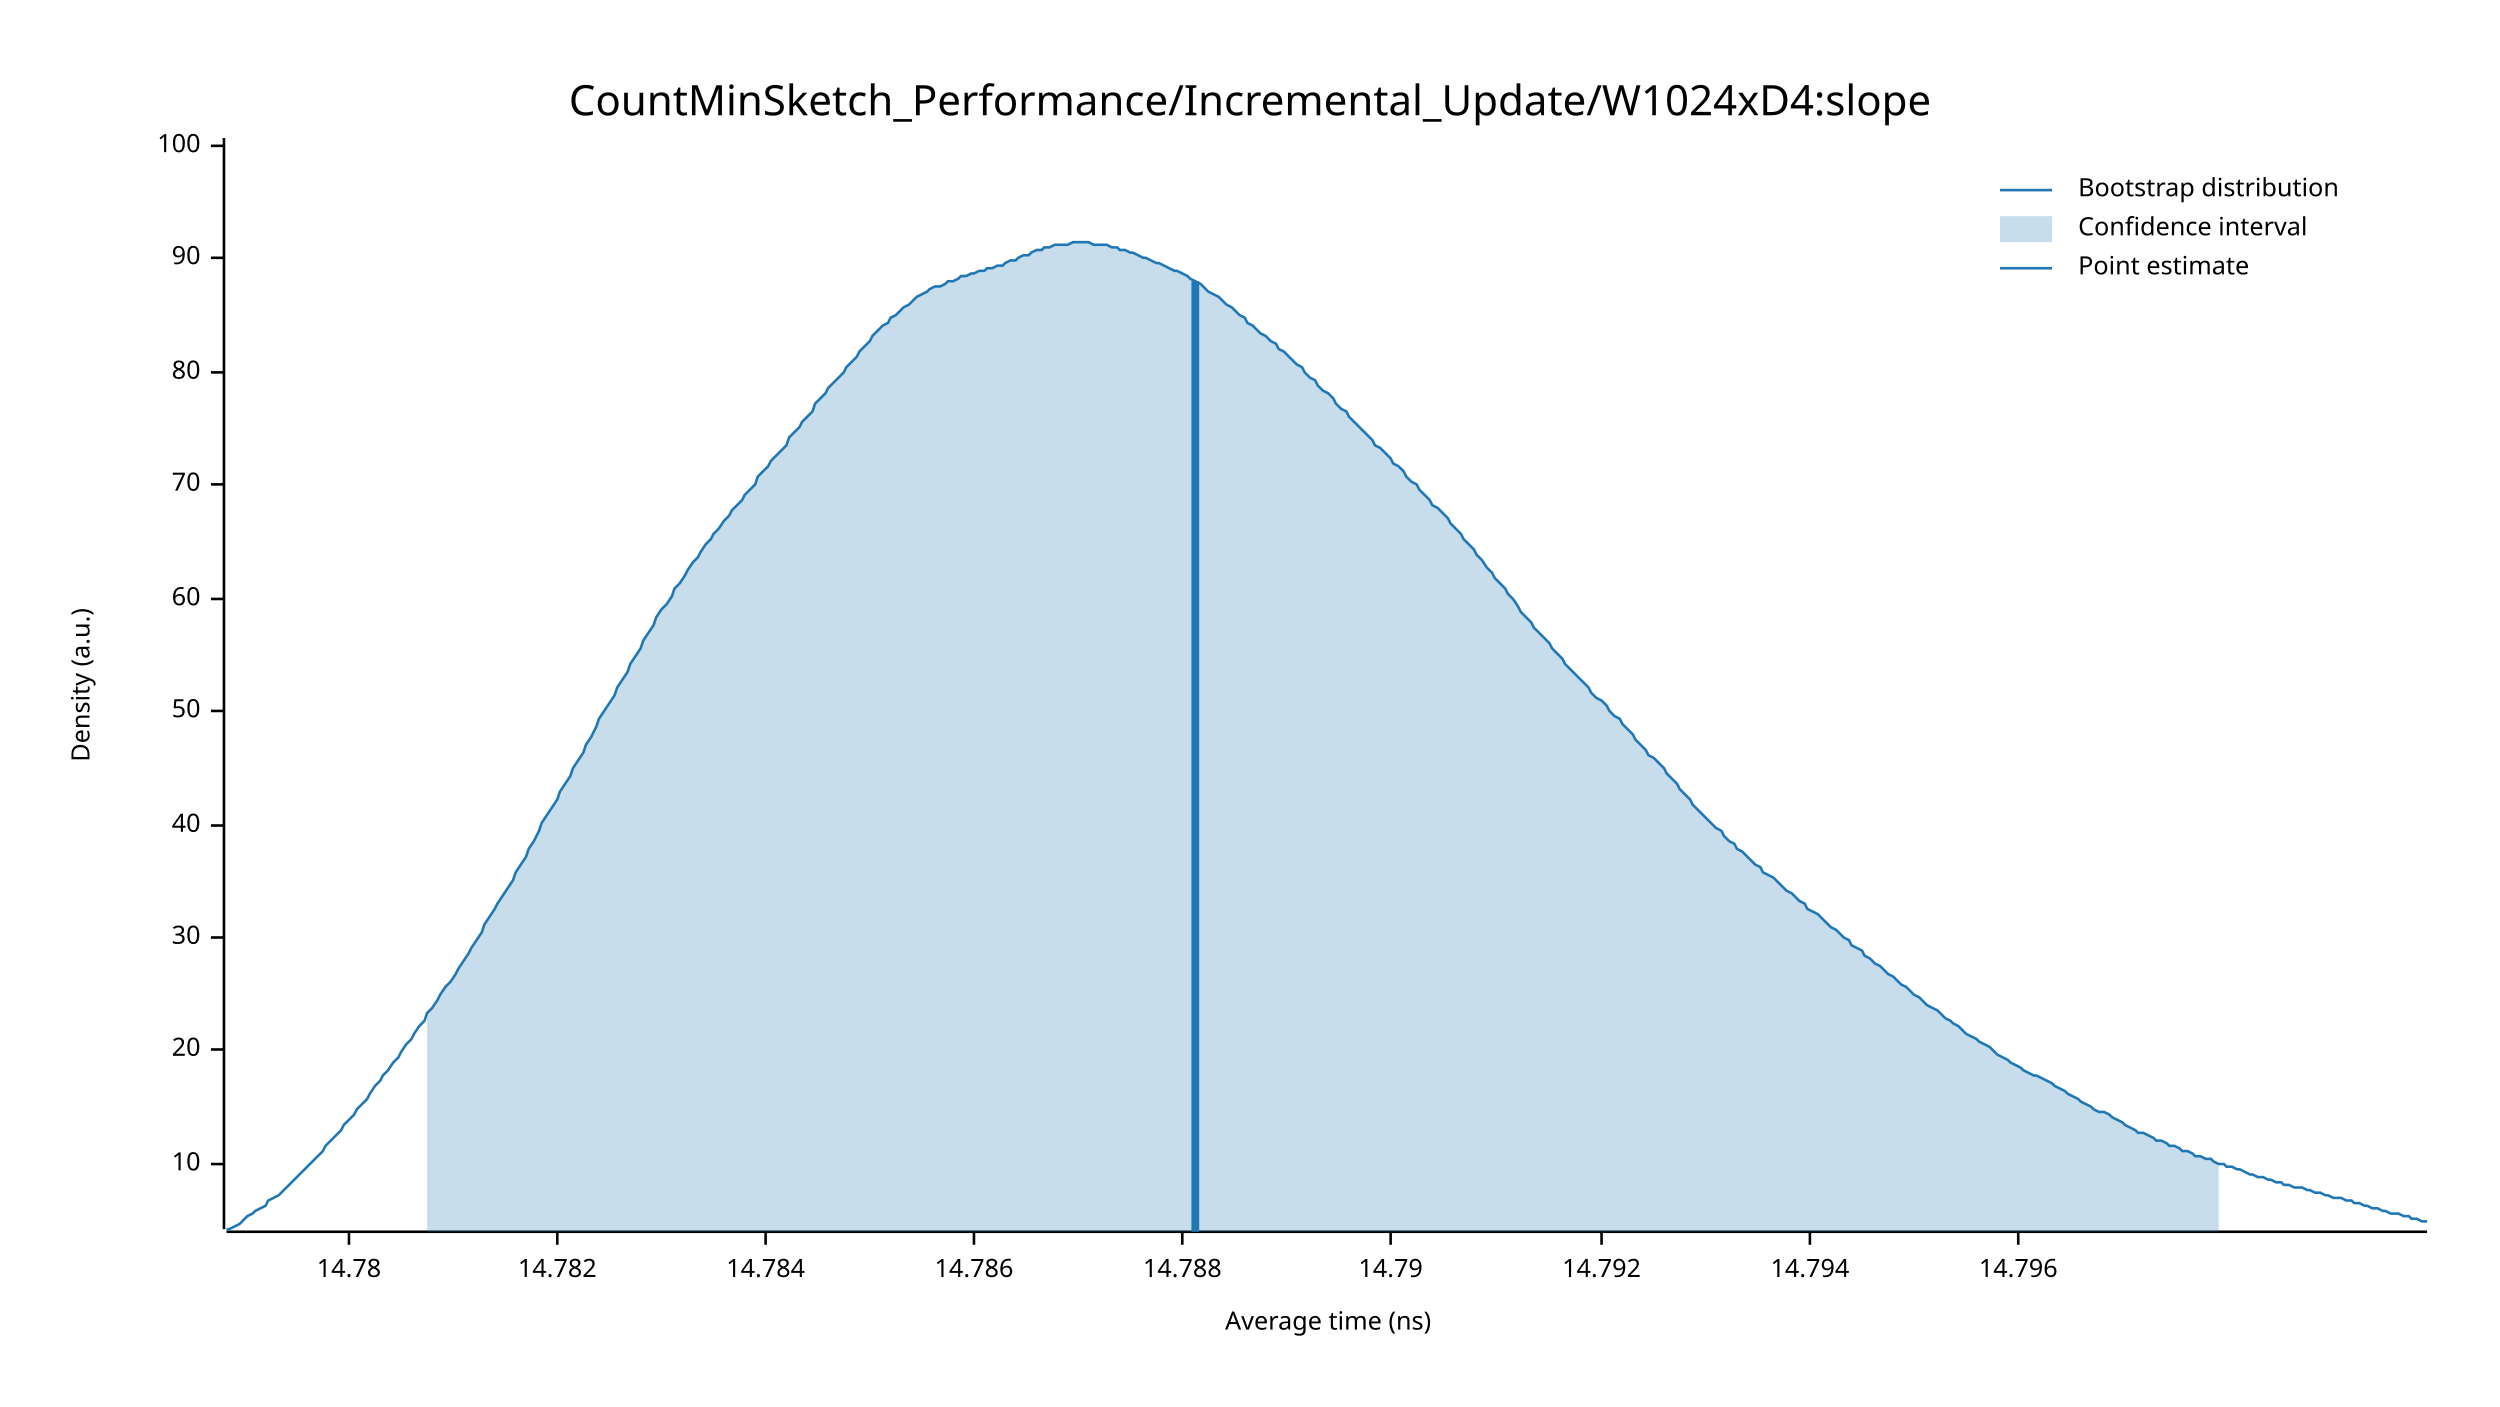
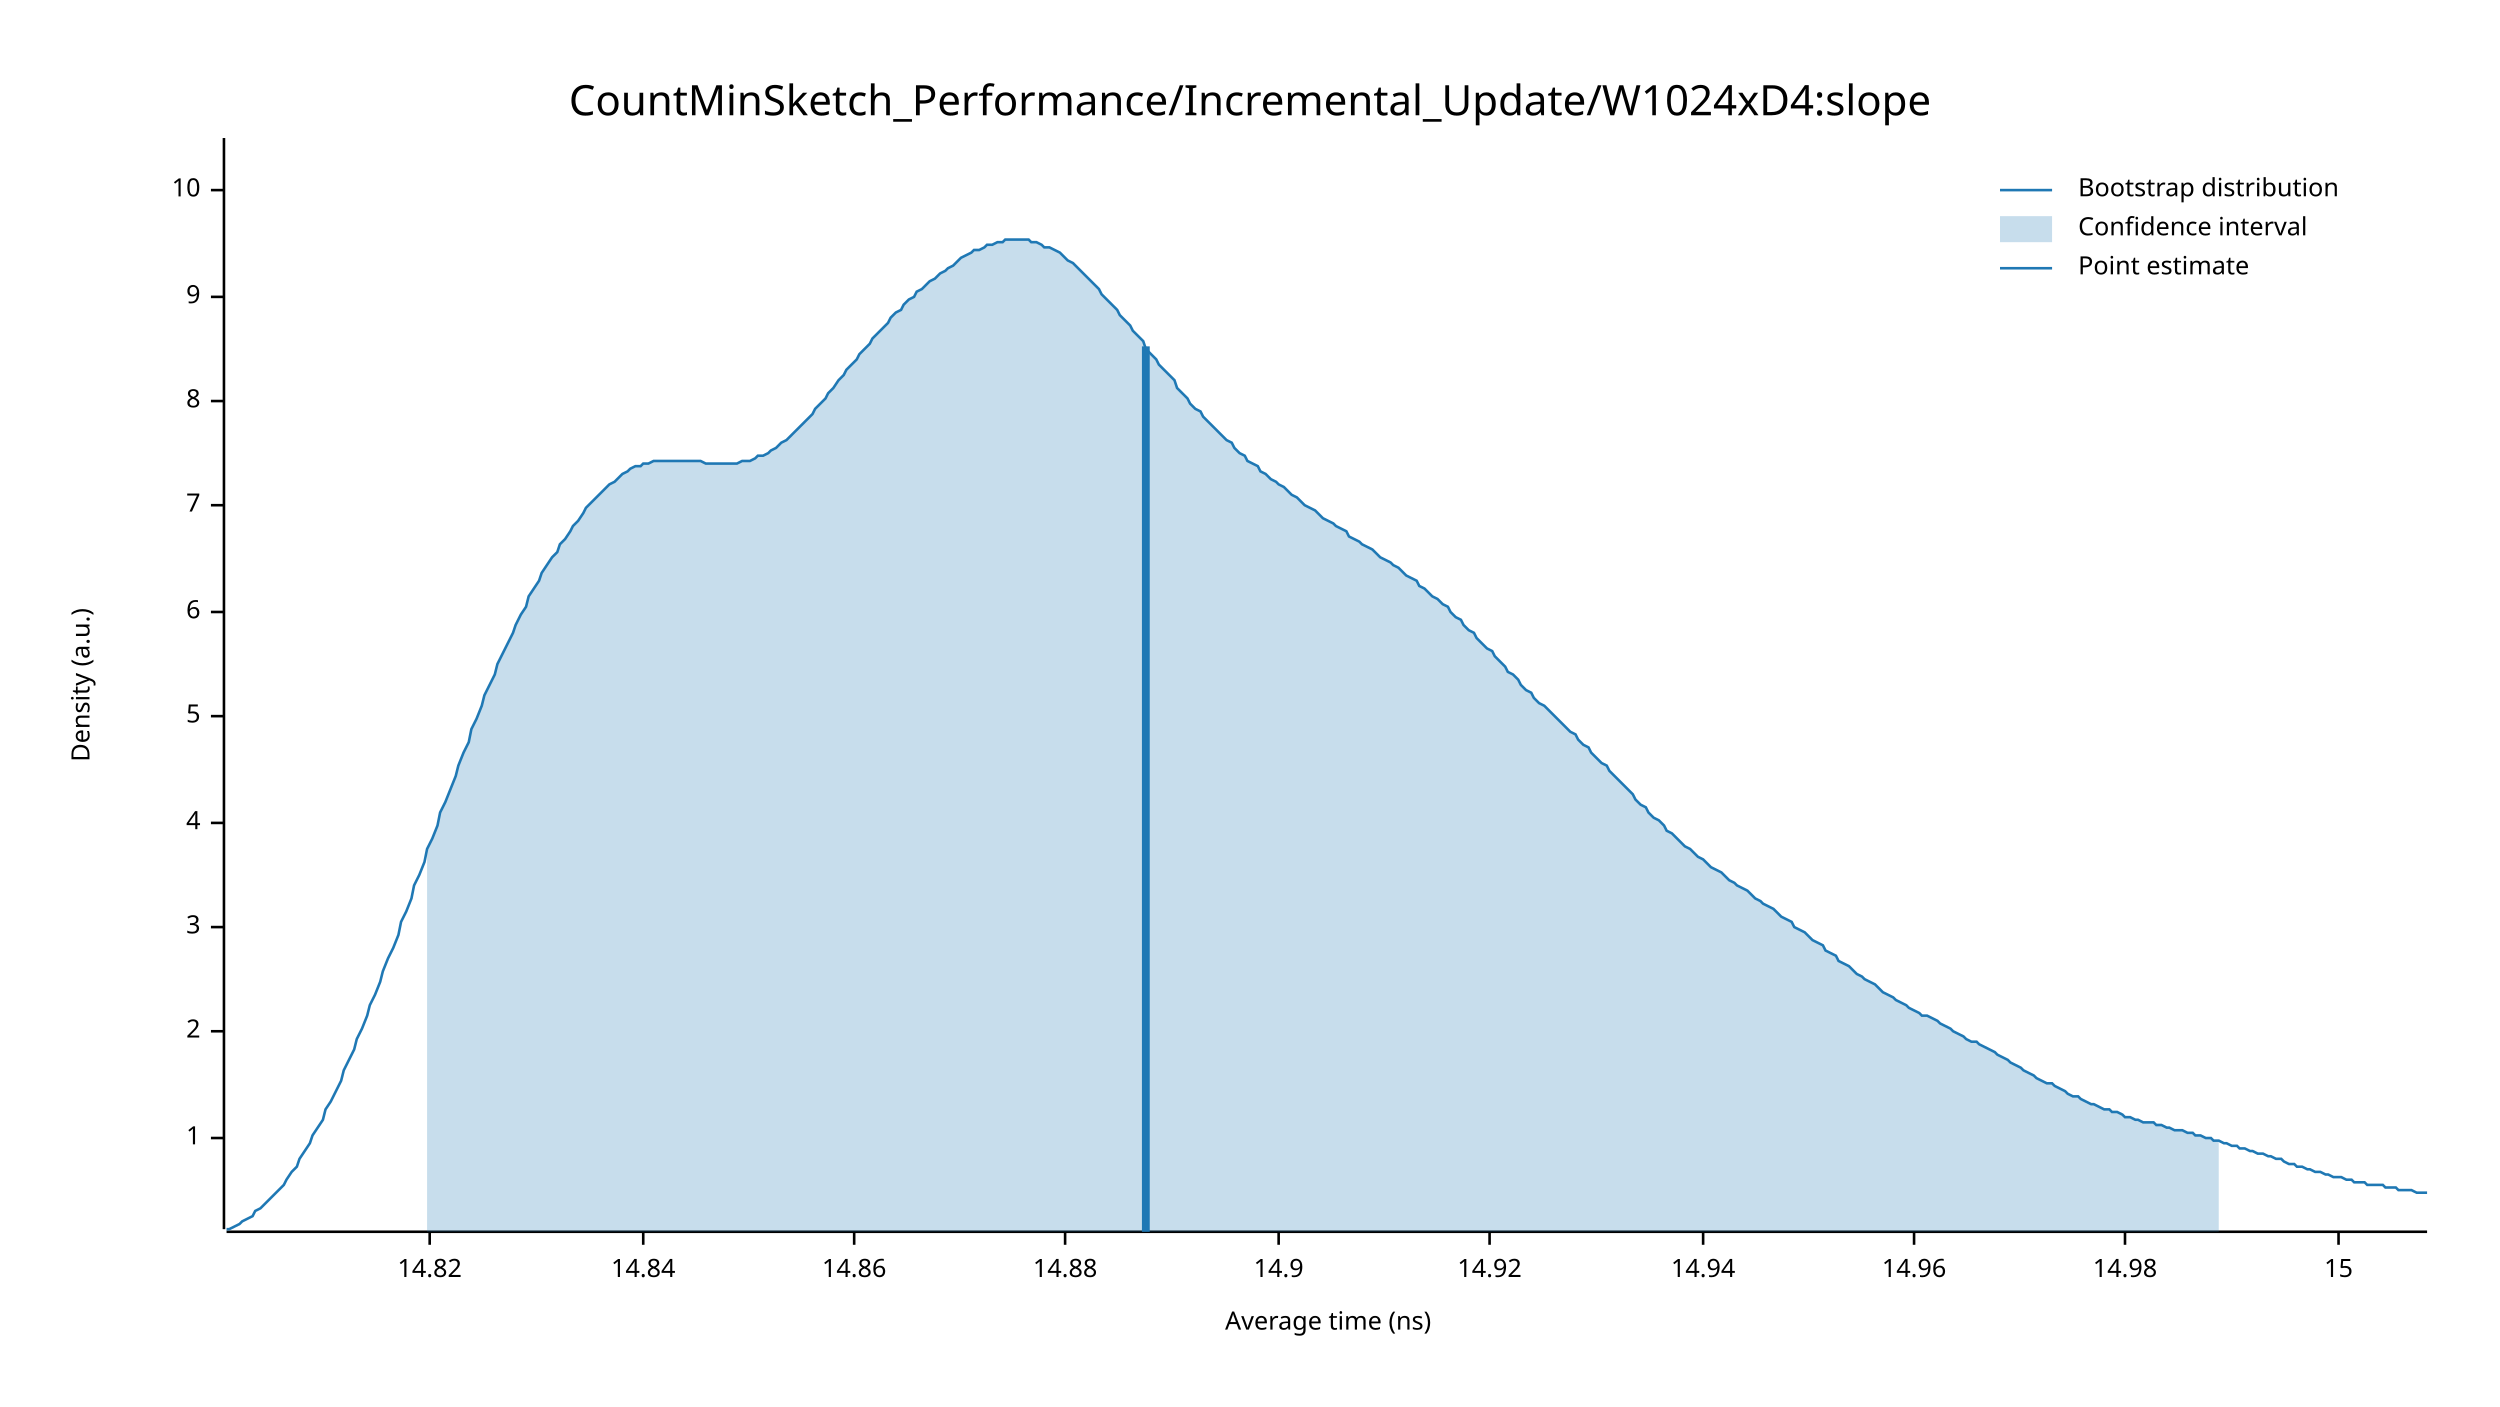
<svg xmlns="http://www.w3.org/2000/svg" width="960" height="540" viewBox="0 0 960 540">
  <text x="480" y="32" dy="0.76em" text-anchor="middle" font-family="sans-serif" font-size="16.129" opacity="1" fill="#000000">
CountMinSketch_Performance/Incremental_Update/W1024xD4:slope
</text>
  <text x="27" y="263" dy="0.76em" text-anchor="middle" font-family="sans-serif" font-size="9.677" opacity="1" fill="#000000" transform="rotate(270, 27, 263)">
Density (a.u.)
</text>
  <text x="510" y="513" dy="-0.5ex" text-anchor="middle" font-family="sans-serif" font-size="9.677" opacity="1" fill="#000000">
Average time (ns)
</text>
  <polyline fill="none" opacity="1" stroke="#000000" stroke-width="1" points="86,53 86,472 " />
-   <text x="77" y="447" dy="0.5ex" text-anchor="end" font-family="sans-serif" font-size="9.677" opacity="1" fill="#000000">
+   <text x="77" y="437" dy="0.5ex" text-anchor="end" font-family="sans-serif" font-size="9.677" opacity="1" fill="#000000">
+ 1
+ </text>
+   <polyline fill="none" opacity="1" stroke="#000000" stroke-width="1" points="81,437 86,437 " />
+   <text x="77" y="396" dy="0.5ex" text-anchor="end" font-family="sans-serif" font-size="9.677" opacity="1" fill="#000000">
+ 2
+ </text>
+   <polyline fill="none" opacity="1" stroke="#000000" stroke-width="1" points="81,396 86,396 " />
+   <text x="77" y="356" dy="0.5ex" text-anchor="end" font-family="sans-serif" font-size="9.677" opacity="1" fill="#000000">
+ 3
+ </text>
+   <polyline fill="none" opacity="1" stroke="#000000" stroke-width="1" points="81,356 86,356 " />
+   <text x="77" y="316" dy="0.5ex" text-anchor="end" font-family="sans-serif" font-size="9.677" opacity="1" fill="#000000">
+ 4
+ </text>
+   <polyline fill="none" opacity="1" stroke="#000000" stroke-width="1" points="81,316 86,316 " />
+   <text x="77" y="275" dy="0.5ex" text-anchor="end" font-family="sans-serif" font-size="9.677" opacity="1" fill="#000000">
+ 5
+ </text>
+   <polyline fill="none" opacity="1" stroke="#000000" stroke-width="1" points="81,275 86,275 " />
+   <text x="77" y="235" dy="0.5ex" text-anchor="end" font-family="sans-serif" font-size="9.677" opacity="1" fill="#000000">
+ 6
+ </text>
+   <polyline fill="none" opacity="1" stroke="#000000" stroke-width="1" points="81,235 86,235 " />
+   <text x="77" y="194" dy="0.5ex" text-anchor="end" font-family="sans-serif" font-size="9.677" opacity="1" fill="#000000">
+ 7
+ </text>
+   <polyline fill="none" opacity="1" stroke="#000000" stroke-width="1" points="81,194 86,194 " />
+   <text x="77" y="154" dy="0.5ex" text-anchor="end" font-family="sans-serif" font-size="9.677" opacity="1" fill="#000000">
+ 8
+ </text>
+   <polyline fill="none" opacity="1" stroke="#000000" stroke-width="1" points="81,154 86,154 " />
+   <text x="77" y="114" dy="0.5ex" text-anchor="end" font-family="sans-serif" font-size="9.677" opacity="1" fill="#000000">
+ 9
+ </text>
+   <polyline fill="none" opacity="1" stroke="#000000" stroke-width="1" points="81,114 86,114 " />
+   <text x="77" y="73" dy="0.5ex" text-anchor="end" font-family="sans-serif" font-size="9.677" opacity="1" fill="#000000">
10
</text>
-   <polyline fill="none" opacity="1" stroke="#000000" stroke-width="1" points="81,447 86,447 " />
-   <text x="77" y="403" dy="0.5ex" text-anchor="end" font-family="sans-serif" font-size="9.677" opacity="1" fill="#000000">
- 20
+   <polyline fill="none" opacity="1" stroke="#000000" stroke-width="1" points="81,73 86,73 " />
+   <polyline fill="none" opacity="1" stroke="#000000" stroke-width="1" points="87,473 932,473 " />
+   <text x="165" y="483" dy="0.76em" text-anchor="middle" font-family="sans-serif" font-size="9.677" opacity="1" fill="#000000">
+ 14.82
</text>
-   <polyline fill="none" opacity="1" stroke="#000000" stroke-width="1" points="81,403 86,403 " />
-   <text x="77" y="360" dy="0.5ex" text-anchor="end" font-family="sans-serif" font-size="9.677" opacity="1" fill="#000000">
- 30
+   <polyline fill="none" opacity="1" stroke="#000000" stroke-width="1" points="165,473 165,478 " />
+   <text x="247" y="483" dy="0.76em" text-anchor="middle" font-family="sans-serif" font-size="9.677" opacity="1" fill="#000000">
+ 14.84
</text>
-   <polyline fill="none" opacity="1" stroke="#000000" stroke-width="1" points="81,360 86,360 " />
-   <text x="77" y="317" dy="0.5ex" text-anchor="end" font-family="sans-serif" font-size="9.677" opacity="1" fill="#000000">
- 40
+   <polyline fill="none" opacity="1" stroke="#000000" stroke-width="1" points="247,473 247,478 " />
+   <text x="328" y="483" dy="0.76em" text-anchor="middle" font-family="sans-serif" font-size="9.677" opacity="1" fill="#000000">
+ 14.86
</text>
-   <polyline fill="none" opacity="1" stroke="#000000" stroke-width="1" points="81,317 86,317 " />
-   <text x="77" y="273" dy="0.5ex" text-anchor="end" font-family="sans-serif" font-size="9.677" opacity="1" fill="#000000">
- 50
+   <polyline fill="none" opacity="1" stroke="#000000" stroke-width="1" points="328,473 328,478 " />
+   <text x="409" y="483" dy="0.76em" text-anchor="middle" font-family="sans-serif" font-size="9.677" opacity="1" fill="#000000">
+ 14.88
</text>
-   <polyline fill="none" opacity="1" stroke="#000000" stroke-width="1" points="81,273 86,273 " />
-   <text x="77" y="230" dy="0.5ex" text-anchor="end" font-family="sans-serif" font-size="9.677" opacity="1" fill="#000000">
- 60
+   <polyline fill="none" opacity="1" stroke="#000000" stroke-width="1" points="409,473 409,478 " />
+   <text x="491" y="483" dy="0.76em" text-anchor="middle" font-family="sans-serif" font-size="9.677" opacity="1" fill="#000000">
+ 14.9
</text>
-   <polyline fill="none" opacity="1" stroke="#000000" stroke-width="1" points="81,230 86,230 " />
-   <text x="77" y="186" dy="0.5ex" text-anchor="end" font-family="sans-serif" font-size="9.677" opacity="1" fill="#000000">
- 70
+   <polyline fill="none" opacity="1" stroke="#000000" stroke-width="1" points="491,473 491,478 " />
+   <text x="572" y="483" dy="0.76em" text-anchor="middle" font-family="sans-serif" font-size="9.677" opacity="1" fill="#000000">
+ 14.92
</text>
-   <polyline fill="none" opacity="1" stroke="#000000" stroke-width="1" points="81,186 86,186 " />
-   <text x="77" y="143" dy="0.5ex" text-anchor="end" font-family="sans-serif" font-size="9.677" opacity="1" fill="#000000">
- 80
+   <polyline fill="none" opacity="1" stroke="#000000" stroke-width="1" points="572,473 572,478 " />
+   <text x="654" y="483" dy="0.76em" text-anchor="middle" font-family="sans-serif" font-size="9.677" opacity="1" fill="#000000">
+ 14.94
</text>
-   <polyline fill="none" opacity="1" stroke="#000000" stroke-width="1" points="81,143 86,143 " />
-   <text x="77" y="99" dy="0.5ex" text-anchor="end" font-family="sans-serif" font-size="9.677" opacity="1" fill="#000000">
- 90
+   <polyline fill="none" opacity="1" stroke="#000000" stroke-width="1" points="654,473 654,478 " />
+   <text x="735" y="483" dy="0.76em" text-anchor="middle" font-family="sans-serif" font-size="9.677" opacity="1" fill="#000000">
+ 14.96
</text>
-   <polyline fill="none" opacity="1" stroke="#000000" stroke-width="1" points="81,99 86,99 " />
-   <text x="77" y="56" dy="0.5ex" text-anchor="end" font-family="sans-serif" font-size="9.677" opacity="1" fill="#000000">
- 100
+   <polyline fill="none" opacity="1" stroke="#000000" stroke-width="1" points="735,473 735,478 " />
+   <text x="816" y="483" dy="0.76em" text-anchor="middle" font-family="sans-serif" font-size="9.677" opacity="1" fill="#000000">
+ 14.98
</text>
-   <polyline fill="none" opacity="1" stroke="#000000" stroke-width="1" points="81,56 86,56 " />
-   <polyline fill="none" opacity="1" stroke="#000000" stroke-width="1" points="87,473 932,473 " />
-   <text x="134" y="483" dy="0.76em" text-anchor="middle" font-family="sans-serif" font-size="9.677" opacity="1" fill="#000000">
- 14.78
+   <polyline fill="none" opacity="1" stroke="#000000" stroke-width="1" points="816,473 816,478 " />
+   <text x="898" y="483" dy="0.76em" text-anchor="middle" font-family="sans-serif" font-size="9.677" opacity="1" fill="#000000">
+ 15
</text>
-   <polyline fill="none" opacity="1" stroke="#000000" stroke-width="1" points="134,473 134,478 " />
-   <text x="214" y="483" dy="0.76em" text-anchor="middle" font-family="sans-serif" font-size="9.677" opacity="1" fill="#000000">
- 14.782
- </text>
-   <polyline fill="none" opacity="1" stroke="#000000" stroke-width="1" points="214,473 214,478 " />
-   <text x="294" y="483" dy="0.76em" text-anchor="middle" font-family="sans-serif" font-size="9.677" opacity="1" fill="#000000">
- 14.784
- </text>
-   <polyline fill="none" opacity="1" stroke="#000000" stroke-width="1" points="294,473 294,478 " />
-   <text x="374" y="483" dy="0.76em" text-anchor="middle" font-family="sans-serif" font-size="9.677" opacity="1" fill="#000000">
- 14.786
- </text>
-   <polyline fill="none" opacity="1" stroke="#000000" stroke-width="1" points="374,473 374,478 " />
-   <text x="454" y="483" dy="0.76em" text-anchor="middle" font-family="sans-serif" font-size="9.677" opacity="1" fill="#000000">
- 14.788
- </text>
-   <polyline fill="none" opacity="1" stroke="#000000" stroke-width="1" points="454,473 454,478 " />
-   <text x="534" y="483" dy="0.76em" text-anchor="middle" font-family="sans-serif" font-size="9.677" opacity="1" fill="#000000">
- 14.79
- </text>
-   <polyline fill="none" opacity="1" stroke="#000000" stroke-width="1" points="534,473 534,478 " />
-   <text x="615" y="483" dy="0.76em" text-anchor="middle" font-family="sans-serif" font-size="9.677" opacity="1" fill="#000000">
- 14.792
- </text>
-   <polyline fill="none" opacity="1" stroke="#000000" stroke-width="1" points="615,473 615,478 " />
-   <text x="695" y="483" dy="0.76em" text-anchor="middle" font-family="sans-serif" font-size="9.677" opacity="1" fill="#000000">
- 14.794
- </text>
-   <polyline fill="none" opacity="1" stroke="#000000" stroke-width="1" points="695,473 695,478 " />
-   <text x="775" y="483" dy="0.76em" text-anchor="middle" font-family="sans-serif" font-size="9.677" opacity="1" fill="#000000">
- 14.796
- </text>
-   <polyline fill="none" opacity="1" stroke="#000000" stroke-width="1" points="775,473 775,478 " />
-   <polyline fill="none" opacity="1" stroke="#1F78B4" stroke-width="1" points="87,472 88,472 90,471 92,470 93,469 95,467 97,466 98,465 100,464 102,463 103,461 105,460 107,459 109,457 110,456 112,454 114,452 115,451 117,449 119,447 120,446 122,444 124,442 125,440 127,438 129,436 131,434 132,432 134,430 136,428 137,426 139,424 141,422 142,420 144,417 146,415 147,413 149,411 151,408 153,406 154,404 156,401 158,399 159,397 161,394 163,392 164,389 166,387 168,384 169,382 171,379 173,377 175,374 176,372 178,369 180,366 181,364 183,361 185,358 186,355 188,352 190,349 191,347 193,344 195,341 197,338 198,335 200,332 202,329 203,326 205,323 207,319 208,316 210,313 212,310 214,307 215,304 217,301 219,298 220,295 222,292 224,289 225,286 227,283 229,279 230,276 232,273 234,270 236,267 237,264 239,261 241,258 242,255 244,252 246,249 247,246 249,243 251,240 252,237 254,234 256,232 258,229 259,226 261,224 263,221 264,219 266,216 268,214 269,212 271,209 273,207 274,205 276,203 278,200 280,198 281,196 283,194 285,192 286,190 288,188 290,186 291,183 293,181 295,179 296,177 298,175 300,173 302,171 303,168 305,166 307,164 308,162 310,160 312,158 313,155 315,153 317,151 318,149 320,147 322,145 324,143 325,141 327,139 329,137 330,135 332,133 334,131 335,129 337,127 339,125 341,124 342,122 344,121 346,119 347,118 349,117 351,115 352,114 354,113 356,112 357,111 359,110 361,110 363,109 364,108 366,108 368,107 369,106 371,106 373,105 374,105 376,104 378,104 379,103 381,103 383,102 385,102 386,101 388,100 390,100 391,99 393,98 395,98 396,97 398,96 400,96 401,95 403,95 405,94 407,94 408,94 410,94 412,93 413,93 415,93 417,93 418,93 420,94 422,94 423,94 425,94 427,95 429,95 430,96 432,96 434,97 435,97 437,98 439,99 440,99 442,100 444,101 445,101 447,102 449,103 451,104 452,104 454,105 456,106 457,107 459,108 461,109 462,110 464,112 466,113 468,114 469,115 471,117 473,118 474,119 476,121 478,122 479,124 481,125 483,127 484,128 486,129 488,131 490,132 491,134 493,135 495,137 496,138 498,140 500,141 501,143 503,145 505,146 506,148 508,150 510,151 512,153 513,155 515,157 517,158 518,160 520,162 522,164 523,165 525,167 527,169 528,171 530,172 532,174 534,176 535,178 537,179 539,181 540,183 542,185 544,186 545,188 547,190 549,192 550,194 552,195 554,197 556,199 557,201 559,203 561,205 562,207 564,209 566,211 567,213 569,215 571,218 573,220 574,222 576,224 578,226 579,228 581,230 583,233 584,235 586,237 588,239 589,241 591,243 593,245 595,247 596,249 598,251 600,253 601,255 603,257 605,259 606,260 608,262 610,264 611,266 613,268 615,269 617,271 618,273 620,275 622,276 623,278 625,280 627,282 628,284 630,286 632,288 633,290 635,291 637,293 639,295 640,297 642,299 644,301 645,303 647,305 649,307 650,309 652,311 654,313 655,314 657,316 659,318 661,319 662,321 664,323 666,324 667,326 669,327 671,329 672,330 674,332 676,333 677,335 679,336 681,337 683,339 684,340 686,342 688,343 689,344 691,346 693,347 694,349 696,350 698,351 700,353 701,354 703,356 705,357 706,358 708,360 710,361 711,363 713,364 715,365 716,367 718,368 720,370 722,371 723,372 725,374 727,375 728,376 730,378 732,379 733,380 735,382 737,383 738,384 740,386 742,387 744,388 745,389 747,391 749,392 750,393 752,394 754,396 755,397 757,398 759,399 760,400 762,401 764,402 766,404 767,405 769,406 771,407 772,408 774,409 776,410 777,411 779,412 781,413 782,413 784,414 786,415 788,416 789,417 791,418 793,419 794,420 796,421 798,422 799,423 801,424 803,425 804,426 806,427 808,427 810,428 811,429 813,430 815,431 816,432 818,433 820,434 821,435 823,435 825,436 827,437 828,438 830,438 832,439 833,440 835,440 837,441 838,442 840,442 842,443 843,444 845,444 847,445 849,445 850,446 852,447 854,447 855,448 857,448 859,449 860,449 862,450 864,451 865,451 867,452 869,452 871,453 872,453 874,454 876,454 877,455 879,455 881,456 882,456 884,456 886,457 887,457 889,458 891,458 893,459 894,459 896,460 898,460 899,460 901,461 903,461 904,462 906,462 908,463 909,463 911,464 913,464 915,465 916,465 918,466 920,466 921,466 923,467 925,467 926,468 928,468 930,469 932,469 " />
-   <polygon opacity="0.25" fill="#1F78B4" points="164,389 166,387 168,384 169,382 171,379 173,377 175,374 176,372 178,369 180,366 181,364 183,361 185,358 186,355 188,352 190,349 191,347 193,344 195,341 197,338 198,335 200,332 202,329 203,326 205,323 207,319 208,316 210,313 212,310 214,307 215,304 217,301 219,298 220,295 222,292 224,289 225,286 227,283 229,279 230,276 232,273 234,270 236,267 237,264 239,261 241,258 242,255 244,252 246,249 247,246 249,243 251,240 252,237 254,234 256,232 258,229 259,226 261,224 263,221 264,219 266,216 268,214 269,212 271,209 273,207 274,205 276,203 278,200 280,198 281,196 283,194 285,192 286,190 288,188 290,186 291,183 293,181 295,179 296,177 298,175 300,173 302,171 303,168 305,166 307,164 308,162 310,160 312,158 313,155 315,153 317,151 318,149 320,147 322,145 324,143 325,141 327,139 329,137 330,135 332,133 334,131 335,129 337,127 339,125 341,124 342,122 344,121 346,119 347,118 349,117 351,115 352,114 354,113 356,112 357,111 359,110 361,110 363,109 364,108 366,108 368,107 369,106 371,106 373,105 374,105 376,104 378,104 379,103 381,103 383,102 385,102 386,101 388,100 390,100 391,99 393,98 395,98 396,97 398,96 400,96 401,95 403,95 405,94 407,94 408,94 410,94 412,93 413,93 415,93 417,93 418,93 420,94 422,94 423,94 425,94 427,95 429,95 430,96 432,96 434,97 435,97 437,98 439,99 440,99 442,100 444,101 445,101 447,102 449,103 451,104 452,104 454,105 456,106 457,107 459,108 461,109 462,110 464,112 466,113 468,114 469,115 471,117 473,118 474,119 476,121 478,122 479,124 481,125 483,127 484,128 486,129 488,131 490,132 491,134 493,135 495,137 496,138 498,140 500,141 501,143 503,145 505,146 506,148 508,150 510,151 512,153 513,155 515,157 517,158 518,160 520,162 522,164 523,165 525,167 527,169 528,171 530,172 532,174 534,176 535,178 537,179 539,181 540,183 542,185 544,186 545,188 547,190 549,192 550,194 552,195 554,197 556,199 557,201 559,203 561,205 562,207 564,209 566,211 567,213 569,215 571,218 573,220 574,222 576,224 578,226 579,228 581,230 583,233 584,235 586,237 588,239 589,241 591,243 593,245 595,247 596,249 598,251 600,253 601,255 603,257 605,259 606,260 608,262 610,264 611,266 613,268 615,269 617,271 618,273 620,275 622,276 623,278 625,280 627,282 628,284 630,286 632,288 633,290 635,291 637,293 639,295 640,297 642,299 644,301 645,303 647,305 649,307 650,309 652,311 654,313 655,314 657,316 659,318 661,319 662,321 664,323 666,324 667,326 669,327 671,329 672,330 674,332 676,333 677,335 679,336 681,337 683,339 684,340 686,342 688,343 689,344 691,346 693,347 694,349 696,350 698,351 700,353 701,354 703,356 705,357 706,358 708,360 710,361 711,363 713,364 715,365 716,367 718,368 720,370 722,371 723,372 725,374 727,375 728,376 730,378 732,379 733,380 735,382 737,383 738,384 740,386 742,387 744,388 745,389 747,391 749,392 750,393 752,394 754,396 755,397 757,398 759,399 760,400 762,401 764,402 766,404 767,405 769,406 771,407 772,408 774,409 776,410 777,411 779,412 781,413 782,413 784,414 786,415 788,416 789,417 791,418 793,419 794,420 796,421 798,422 799,423 801,424 803,425 804,426 806,427 808,427 810,428 811,429 813,430 815,431 816,432 818,433 820,434 821,435 823,435 825,436 827,437 828,438 830,438 832,439 833,440 835,440 837,441 838,442 840,442 842,443 843,444 845,444 847,445 849,445 850,446 852,447 852,473 164,473 " />
-   <polyline fill="none" opacity="1" stroke="#1F78B4" stroke-width="3" points="459,473 459,108 " />
+   <polyline fill="none" opacity="1" stroke="#000000" stroke-width="1" points="898,473 898,478 " />
+   <polyline fill="none" opacity="1" stroke="#1F78B4" stroke-width="1" points="87,472 88,472 90,471 92,470 93,469 95,468 97,467 98,465 100,464 102,462 103,461 105,459 107,457 109,455 110,453 112,450 114,448 115,445 117,442 119,439 120,436 122,433 124,430 125,426 127,423 129,419 131,415 132,411 134,407 136,403 137,399 139,395 141,390 142,386 144,382 146,377 147,373 149,368 151,364 153,359 154,354 156,350 158,345 159,340 161,336 163,331 164,326 166,322 168,317 169,312 171,308 173,303 175,298 176,294 178,289 180,285 181,280 183,276 185,271 186,267 188,263 190,259 191,255 193,251 195,247 197,243 198,240 200,236 202,233 203,229 205,226 207,223 208,220 210,217 212,214 214,212 215,209 217,207 219,204 220,202 222,200 224,197 225,195 227,193 229,191 230,190 232,188 234,186 236,185 237,184 239,182 241,181 242,180 244,179 246,179 247,178 249,178 251,177 252,177 254,177 256,177 258,177 259,177 261,177 263,177 264,177 266,177 268,177 269,177 271,178 273,178 274,178 276,178 278,178 280,178 281,178 283,178 285,177 286,177 288,177 290,176 291,175 293,175 295,174 296,173 298,172 300,170 302,169 303,168 305,166 307,164 308,163 310,161 312,159 313,157 315,155 317,153 318,151 320,149 322,146 324,144 325,142 327,140 329,138 330,136 332,134 334,132 335,130 337,128 339,126 341,124 342,122 344,120 346,119 347,117 349,115 351,114 352,112 354,111 356,109 357,108 359,107 361,105 363,104 364,103 366,102 368,100 369,99 371,98 373,97 374,96 376,96 378,95 379,94 381,94 383,93 385,93 386,92 388,92 390,92 391,92 393,92 395,92 396,93 398,93 400,94 401,95 403,95 405,96 407,97 408,98 410,100 412,101 413,102 415,104 417,106 418,107 420,109 422,111 423,113 425,115 427,117 429,119 430,121 432,123 434,125 435,127 437,129 439,131 440,134 442,136 444,138 445,140 447,142 449,144 451,146 452,149 454,151 456,153 457,155 459,157 461,158 462,160 464,162 466,164 468,166 469,167 471,169 473,170 474,172 476,174 478,175 479,177 481,178 483,179 484,181 486,182 488,184 490,185 491,186 493,187 495,189 496,190 498,191 500,193 501,194 503,195 505,196 506,197 508,199 510,200 512,201 513,202 515,203 517,204 518,206 520,207 522,208 523,209 525,210 527,211 528,212 530,214 532,215 534,216 535,217 537,218 539,220 540,221 542,222 544,223 545,225 547,226 549,228 550,229 552,230 554,232 556,233 557,235 559,237 561,238 562,240 564,242 566,243 567,245 569,247 571,249 573,250 574,252 576,254 578,256 579,258 581,259 583,261 584,263 586,265 588,266 589,268 591,270 593,271 595,273 596,274 598,276 600,278 601,279 603,281 605,282 606,284 608,286 610,287 611,289 613,291 615,293 617,294 618,296 620,298 622,300 623,301 625,303 627,305 628,307 630,309 632,310 633,312 635,314 637,315 639,317 640,319 642,320 644,322 645,323 647,325 649,326 650,327 652,329 654,330 655,331 657,333 659,334 661,335 662,336 664,338 666,339 667,340 669,341 671,342 672,343 674,345 676,346 677,347 679,348 681,349 683,351 684,352 686,353 688,354 689,356 691,357 693,358 694,359 696,361 698,362 700,363 701,365 703,366 705,367 706,369 708,370 710,371 711,372 713,374 715,375 716,376 718,377 720,378 722,380 723,381 725,382 727,383 728,384 730,385 732,386 733,387 735,388 737,389 738,390 740,390 742,391 744,392 745,393 747,394 749,395 750,396 752,397 754,398 755,399 757,400 759,400 760,401 762,402 764,403 766,404 767,405 769,406 771,407 772,408 774,409 776,410 777,411 779,412 781,413 782,414 784,415 786,416 788,416 789,417 791,418 793,419 794,420 796,421 798,421 799,422 801,423 803,424 804,424 806,425 808,426 810,426 811,427 813,427 815,428 816,429 818,429 820,430 821,430 823,431 825,431 827,431 828,432 830,432 832,433 833,433 835,434 837,434 838,434 840,435 842,435 843,436 845,436 847,437 849,437 850,438 852,438 854,439 855,439 857,440 859,440 860,441 862,441 864,442 865,442 867,443 869,443 871,444 872,444 874,445 876,445 877,446 879,447 881,447 882,448 884,448 886,449 887,449 889,450 891,450 893,451 894,451 896,452 898,452 899,452 901,453 903,453 904,454 906,454 908,454 909,455 911,455 913,455 915,455 916,456 918,456 920,456 921,457 923,457 925,457 926,457 928,458 930,458 932,458 " />
+   <polygon opacity="0.25" fill="#1F78B4" points="164,326 166,322 168,317 169,312 171,308 173,303 175,298 176,294 178,289 180,285 181,280 183,276 185,271 186,267 188,263 190,259 191,255 193,251 195,247 197,243 198,240 200,236 202,233 203,229 205,226 207,223 208,220 210,217 212,214 214,212 215,209 217,207 219,204 220,202 222,200 224,197 225,195 227,193 229,191 230,190 232,188 234,186 236,185 237,184 239,182 241,181 242,180 244,179 246,179 247,178 249,178 251,177 252,177 254,177 256,177 258,177 259,177 261,177 263,177 264,177 266,177 268,177 269,177 271,178 273,178 274,178 276,178 278,178 280,178 281,178 283,178 285,177 286,177 288,177 290,176 291,175 293,175 295,174 296,173 298,172 300,170 302,169 303,168 305,166 307,164 308,163 310,161 312,159 313,157 315,155 317,153 318,151 320,149 322,146 324,144 325,142 327,140 329,138 330,136 332,134 334,132 335,130 337,128 339,126 341,124 342,122 344,120 346,119 347,117 349,115 351,114 352,112 354,111 356,109 357,108 359,107 361,105 363,104 364,103 366,102 368,100 369,99 371,98 373,97 374,96 376,96 378,95 379,94 381,94 383,93 385,93 386,92 388,92 390,92 391,92 393,92 395,92 396,93 398,93 400,94 401,95 403,95 405,96 407,97 408,98 410,100 412,101 413,102 415,104 417,106 418,107 420,109 422,111 423,113 425,115 427,117 429,119 430,121 432,123 434,125 435,127 437,129 439,131 440,134 442,136 444,138 445,140 447,142 449,144 451,146 452,149 454,151 456,153 457,155 459,157 461,158 462,160 464,162 466,164 468,166 469,167 471,169 473,170 474,172 476,174 478,175 479,177 481,178 483,179 484,181 486,182 488,184 490,185 491,186 493,187 495,189 496,190 498,191 500,193 501,194 503,195 505,196 506,197 508,199 510,200 512,201 513,202 515,203 517,204 518,206 520,207 522,208 523,209 525,210 527,211 528,212 530,214 532,215 534,216 535,217 537,218 539,220 540,221 542,222 544,223 545,225 547,226 549,228 550,229 552,230 554,232 556,233 557,235 559,237 561,238 562,240 564,242 566,243 567,245 569,247 571,249 573,250 574,252 576,254 578,256 579,258 581,259 583,261 584,263 586,265 588,266 589,268 591,270 593,271 595,273 596,274 598,276 600,278 601,279 603,281 605,282 606,284 608,286 610,287 611,289 613,291 615,293 617,294 618,296 620,298 622,300 623,301 625,303 627,305 628,307 630,309 632,310 633,312 635,314 637,315 639,317 640,319 642,320 644,322 645,323 647,325 649,326 650,327 652,329 654,330 655,331 657,333 659,334 661,335 662,336 664,338 666,339 667,340 669,341 671,342 672,343 674,345 676,346 677,347 679,348 681,349 683,351 684,352 686,353 688,354 689,356 691,357 693,358 694,359 696,361 698,362 700,363 701,365 703,366 705,367 706,369 708,370 710,371 711,372 713,374 715,375 716,376 718,377 720,378 722,380 723,381 725,382 727,383 728,384 730,385 732,386 733,387 735,388 737,389 738,390 740,390 742,391 744,392 745,393 747,394 749,395 750,396 752,397 754,398 755,399 757,400 759,400 760,401 762,402 764,403 766,404 767,405 769,406 771,407 772,408 774,409 776,410 777,411 779,412 781,413 782,414 784,415 786,416 788,416 789,417 791,418 793,419 794,420 796,421 798,421 799,422 801,423 803,424 804,424 806,425 808,426 810,426 811,427 813,427 815,428 816,429 818,429 820,430 821,430 823,431 825,431 827,431 828,432 830,432 832,433 833,433 835,434 837,434 838,434 840,435 842,435 843,436 845,436 847,437 849,437 850,438 852,438 852,473 164,473 " />
+   <polyline fill="none" opacity="1" stroke="#1F78B4" stroke-width="3" points="440,473 440,133 " />
  <text x="798" y="68" dy="0.76em" text-anchor="start" font-family="sans-serif" font-size="9.677" opacity="1" fill="#000000">
Bootstrap distribution
</text>
  <text x="798" y="83" dy="0.76em" text-anchor="start" font-family="sans-serif" font-size="9.677" opacity="1" fill="#000000">
Confidence interval
</text>
  <text x="798" y="98" dy="0.76em" text-anchor="start" font-family="sans-serif" font-size="9.677" opacity="1" fill="#000000">
Point estimate
</text>
  <polyline fill="none" opacity="1" stroke="#1F78B4" stroke-width="1" points="768,73 788,73 " />
  <rect x="768" y="83" width="20" height="10" opacity="0.25" fill="#1F78B4" stroke="none" />
  <polyline fill="none" opacity="1" stroke="#1F78B4" stroke-width="1" points="768,103 788,103 " />
</svg>
